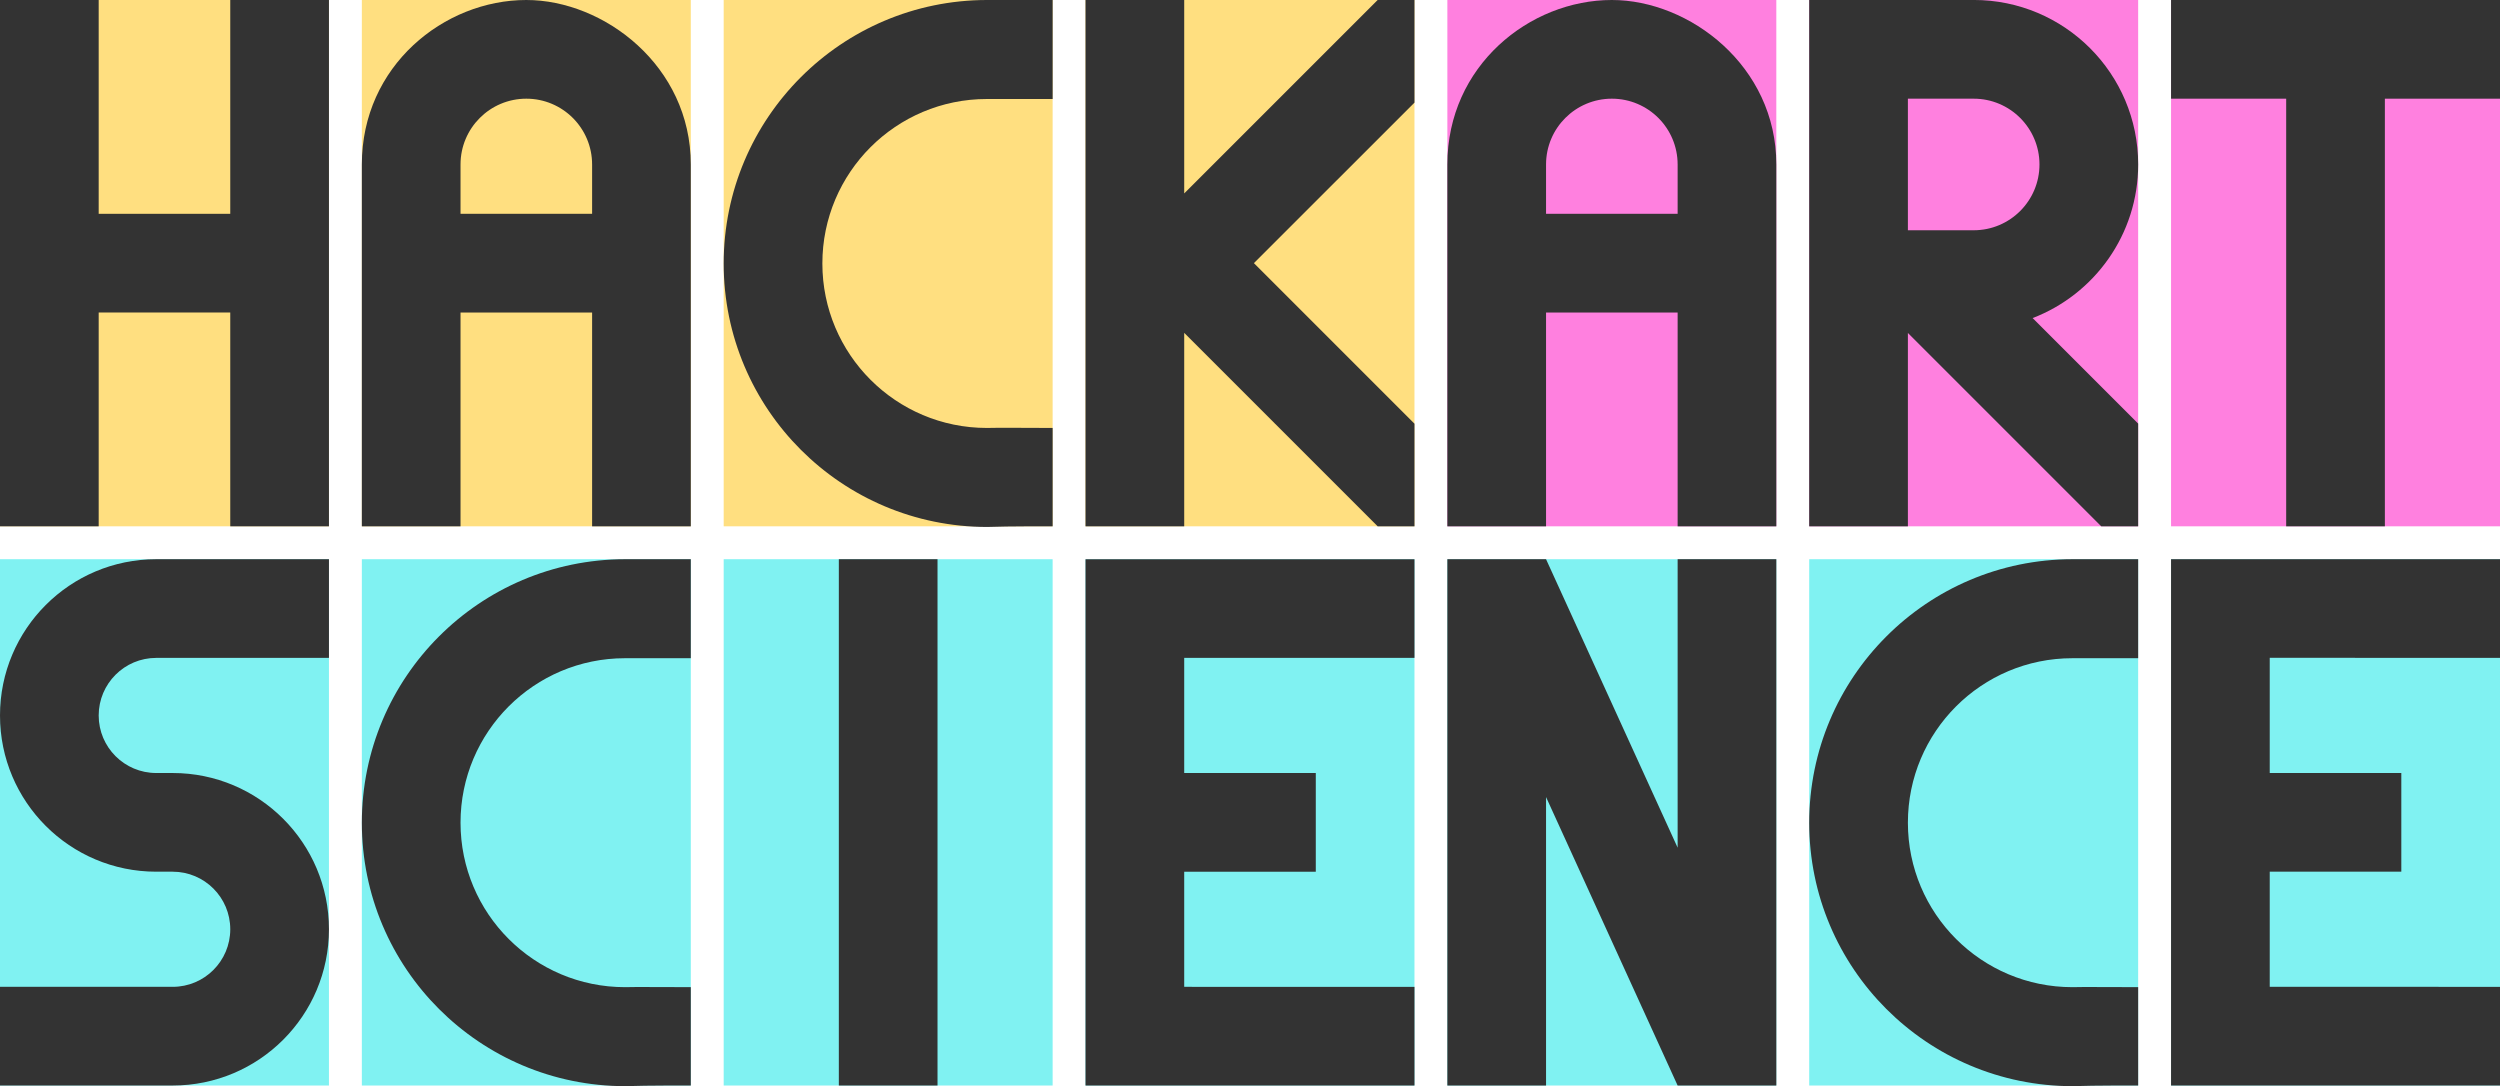
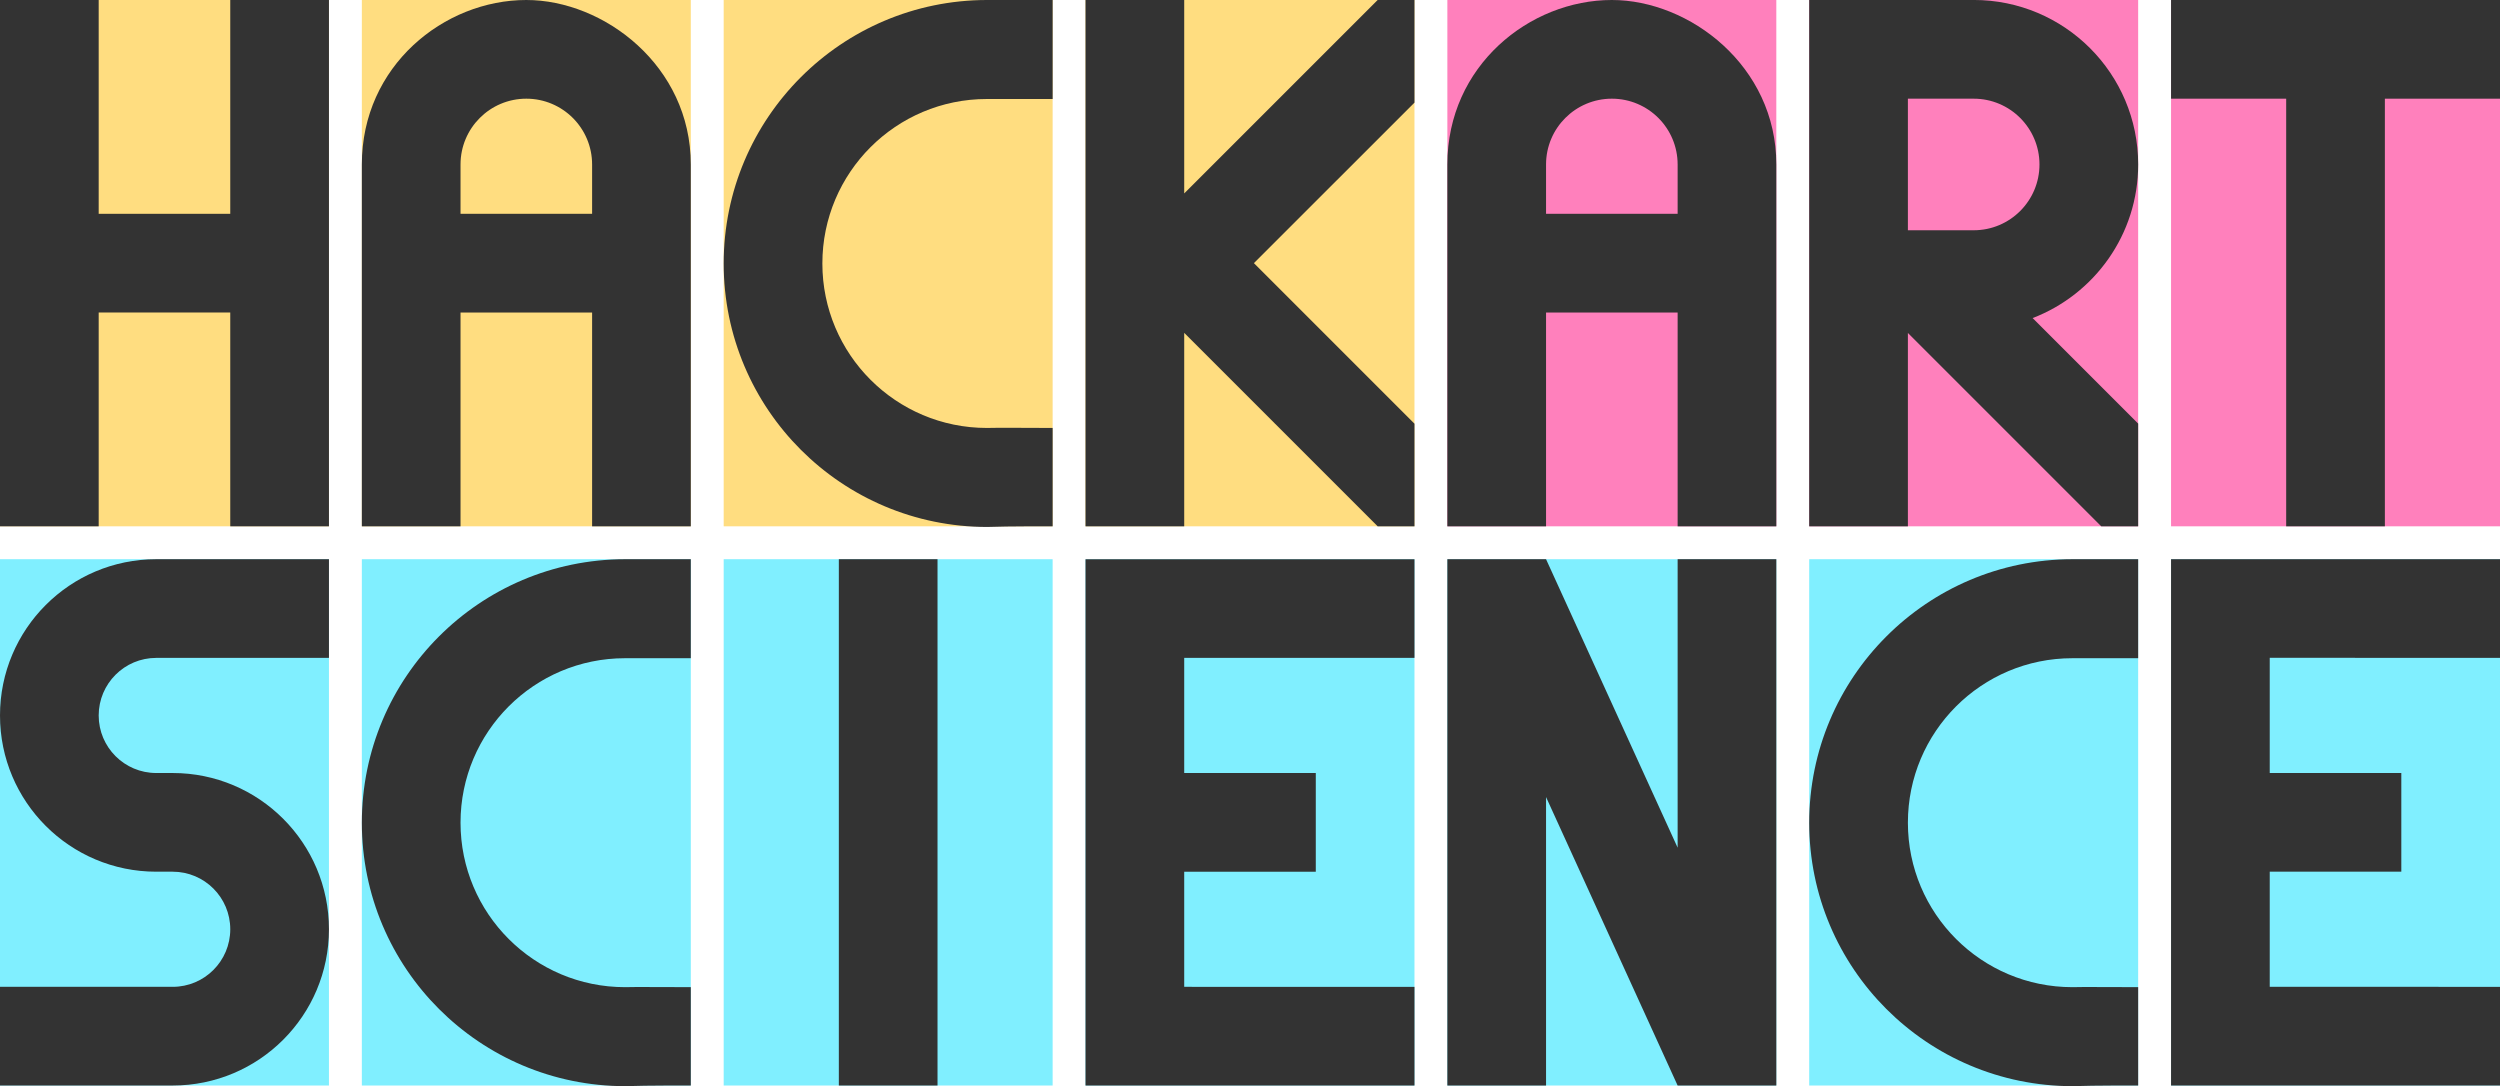
<svg xmlns="http://www.w3.org/2000/svg" height="371.26" width="855" version="1.1">
-   <path fill="#ffdf80" d="m0,0,112.5,0,0,180-112.5,0z" />
-   <path fill="#ffdf80" d="m123.75,0,112.5,0,0,180-112.5,0z" />
-   <path fill="#ffdf80" d="m371.25,0,112.5,0,0,180-112.5,0z" />
-   <path fill="#ffdf80" d="m247.5,0,112.5,0,0,180-112.5,0z" />
-   <path fill="#ff80df" d="m495,0,112.5,0,0,180-112.5,0z" />
-   <path fill="#ff80df" d="m618.75,0,112.5,0,0,180-112.5,0z" />
-   <path fill="#ff80df" d="m742.5,0,112.5,0,0,180-112.5,0z" />
-   <path fill="#80f2f2" d="m123.75,191.25,112.5,0,0,180-112.5,0z" />
-   <path fill="#80f2f2" d="m0,191.25,112.5,0,0,180-112.5,0z" />
-   <path fill="#80f2f2" d="m371.25,191.25,112.5,0,0,180-112.5,0z" />
-   <path fill="#80f2f2" d="m495,191.25,112.5,0,0,180-112.5,0z" />
-   <path fill="#80f2f2" d="m618.75,191.25,112.5,0,0,180-112.5,0z" />
-   <path fill="#80f2f2" d="m247.5,191.25,112.5,0,0,180-112.5,0z" />
-   <path fill="#80f2f2" d="m742.5,191.25,112.5,0,0,180-112.5,0z" />
-   <path d="m0,0,33.75,0,0,73.125,45,0,0-73.125l33.75,0v180l-33.75,0v-73.125h-45v73.125h-33.75z" fill="#333" />
-   <path d="m180,0c-28.125,0-56.25,22.5-56.25,56.25v123.75h33.75v-73.125h45v73.125h33.75v-123.75c0-33.75-29.73-56.25-56.25-56.25zm0,33.75c12.426,0,22.5,10.074,22.5,22.5v16.875h-45v-16.875c0-12.426,10.074-22.5,22.5-22.5z" fill="#333" />
+   <path fill="#ffdd80" d="m0,0,112.5,0,0,180-112.5,0z" />
+   <path fill="#ffdd80" d="m123.75,0,112.5,0,0,180-112.5,0z" />
+   <path fill="#ffdd80" d="m371.25,0,112.5,0,0,180-112.5,0z" />
+   <path fill="#ffdd80" d="m247.5,0,112.5,0,0,180-112.5,0z" />
+   <path fill="#ff80bc" d="m495,0,112.5,0,0,180-112.5,0z" />
+   <path fill="#ff80bc" d="m618.75,0,112.5,0,0,180-112.5,0z" />
+   <path fill="#ff80bc" d="m742.5,0,112.5,0,0,180-112.5,0z" />
+   <path fill="#80efff" d="m123.75,191.25,112.5,0,0,180-112.5,0z" />
+   <path fill="#80efff" d="m0,191.25,112.5,0,0,180-112.5,0z" />
+   <path fill="#80efff" d="m371.25,191.25,112.5,0,0,180-112.5,0z" />
+   <path fill="#80efff" d="m495,191.25,112.5,0,0,180-112.5,0z" />
+   <path fill="#80efff" d="m618.75,191.25,112.5,0,0,180-112.5,0z" />
+   <path fill="#80efff" d="m247.5,191.25,112.5,0,0,180-112.5,0z" />
+   <path fill="#80efff" d="m742.5,191.25,112.5,0,0,180-112.5,0z" />
+   <path fill="#333" d="m0,0,33.75,0,0,73.125,45,0,0-73.125l33.75,0v180l-33.75,0v-73.125h-45v73.125h-33.75z" />
+   <path fill="#333" d="m180,0c-28.125,0-56.25,22.5-56.25,56.25v123.75h33.75v-73.125h45v73.125h33.75v-123.75c0-33.75-29.73-56.25-56.25-56.25zm0,33.75c12.426,0,22.5,10.074,22.5,22.5v16.875h-45v-16.875c0-12.426,10.074-22.5,22.5-22.5z" />
  <path d="m742.5,0,0,33.75,39.375,0,0,146.25,33.75,0,0-146.25,39.375,0,0-33.75z" fill="#333" />
-   <path d="m371.25,191.26,0,180,112.5,0,0-33.75-78.75-0.013,0-39.375,45,0,0-33.75-45,0,0-39.388,78.75,0.013,0-33.737z" fill="#333" />
+   <path fill="#333" d="m371.25,191.26,0,180,112.5,0,0-33.75-78.75-0.013,0-39.375,45,0,0-33.75-45,0,0-39.388,78.75,0.013,0-33.737z" />
  <path d="m286.88,191.25,33.75,0,0,180-33.75,0z" fill="#333" />
  <path d="m371.25,0,0,180,33.75,0,0-66.156,66.156,66.156,12.594,0,0-35.094l-54.91-54.91,54.91-54.906v-35.094h-12.59l-66.16,66.156v-66.156z" fill="#333" />
-   <path d="m551.25,0c-28.125,0-56.25,22.5-56.25,56.25v123.75h33.75v-73.125h45v73.125h33.75v-123.75c0-33.75-29.734-56.25-56.25-56.25zm0,33.75c12.426,0,22.5,10.074,22.5,22.5v16.875h-45v-16.875c0-12.426,10.074-22.5,22.5-22.5z" fill="#333" />
+   <path fill="#333" d="m551.25,0c-28.125,0-56.25,22.5-56.25,56.25v123.75h33.75v-73.125h45v73.125h33.75v-123.75c0-33.75-29.734-56.25-56.25-56.25zm0,33.75c12.426,0,22.5,10.074,22.5,22.5v16.875h-45v-16.875c0-12.426,10.074-22.5,22.5-22.5z" />
  <path d="m618.75,0,0,180,33.75,0,0-66.125,66.125,66.125,12.625,0,0-35.125-36.094-36.094c21.12-8.11,36.1-28.577,36.1-52.54,0-31.066-25.18-56.25-56.25-56.25zm33.75,33.75,22.5,0c12.426,0,22.5,10.074,22.5,22.5s-10.074,22.5-22.5,22.5h-22.5z" fill="#333" />
-   <path d="m742.5,191.25,0,180,112.5,0,0-33.75-78.75-0.013,0-39.375,45,0,0-33.75-45,0,0-39.388,78.75,0.013,0-33.737z" fill="#333" />
+   <path fill="#333" d="m742.5,191.25,0,180,112.5,0,0-33.75-78.75-0.013,0-39.375,45,0,0-33.75-45,0,0-39.388,78.75,0.013,0-33.737z" />
  <path d="m708.75,191.25c-49.711,0.068-90,40.399-90,90.125,0,49.768,40.356,90.094,90.125,90.094,7.39-0.278,22.375-0.219,22.375-0.219v-33.641s-22.5-0.109-22.5,0c-31.066,0-56.25-25.184-56.25-56.25s25.184-56.25,56.25-56.25h22.5v-33.859h-22.375z" fill="#333" />
-   <path d="m337.5,0c-49.711,0.068-90,40.399-90,90.125,0,49.768,40.356,90.094,90.125,90.094,7.39-0.278,22.375-0.219,22.375-0.219v-33.641s-22.5-0.109-22.5,0c-31.066,0-56.25-25.184-56.25-56.25s25.184-56.25,56.25-56.25h22.5v-33.859h-22.375z" fill="#333" />
+   <path fill="#333" d="m337.5,0c-49.711,0.068-90,40.399-90,90.125,0,49.768,40.356,90.094,90.125,90.094,7.39-0.278,22.375-0.219,22.375-0.219v-33.641s-22.5-0.109-22.5,0c-31.066,0-56.25-25.184-56.25-56.25s25.184-56.25,56.25-56.25h22.5v-33.859h-22.375z" />
  <path d="m213.75,191.25c-49.711,0.068-90,40.399-90,90.125,0,49.768,40.356,90.094,90.125,90.094,7.39-0.278,22.375-0.219,22.375-0.219v-33.641s-22.5-0.109-22.5,0c-31.066,0-56.25-25.184-56.25-56.25s25.184-56.25,56.25-56.25h22.5v-33.859h-22.375z" fill="#333" />
  <path d="m495,191.25,0,180,33.75,0,0-98.656,45,98.656,10.594,0,11.906,0,11.25,0,0-180-33.75,0,0,98.656-45-98.656-10.594,0-11.906,0-11.25,0z" fill="#333" />
  <path d="M53.438,191.25c-29.513,0-53.438,23.92-53.438,53.44,0,29.51,23.925,53.43,53.438,53.43h5.625c10.873,0,19.688,8.814,19.688,19.688,0,10.873-8.814,19.688-19.688,19.688h-59.063v33.75h59.062c29.513,0,53.438-23.925,53.438-53.438s-23.925-53.438-53.438-53.438h-5.625c-10.873,0.01-19.687-8.81-19.687-19.68,0-10.88,8.814-19.69,19.688-19.69h59.062v-33.75h-59.062z" fill="#333" />
</svg>
